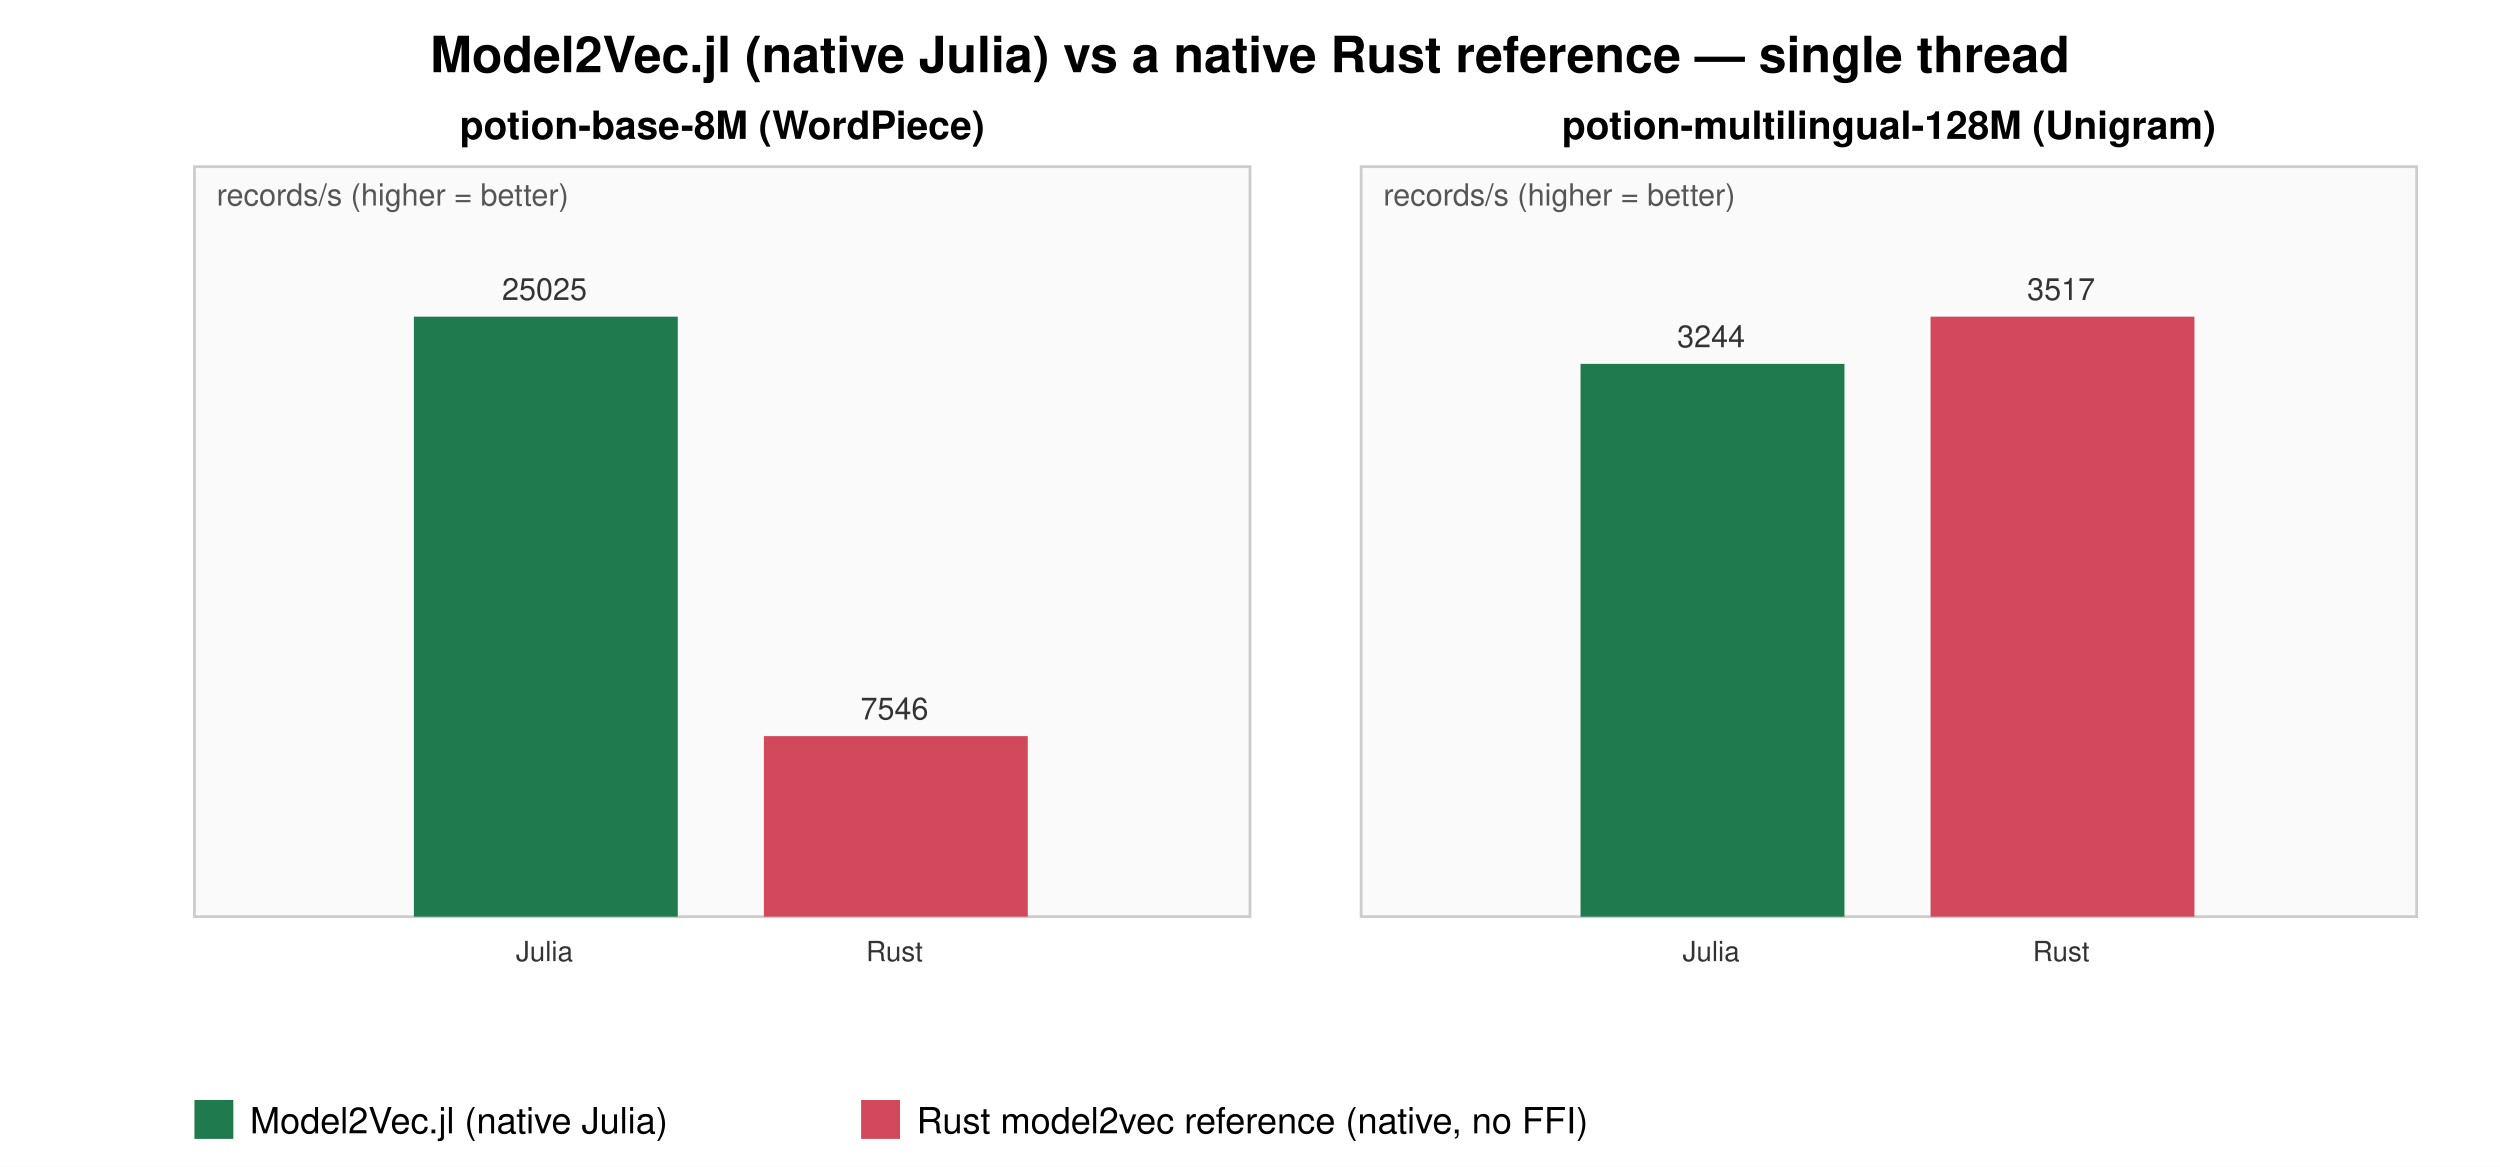
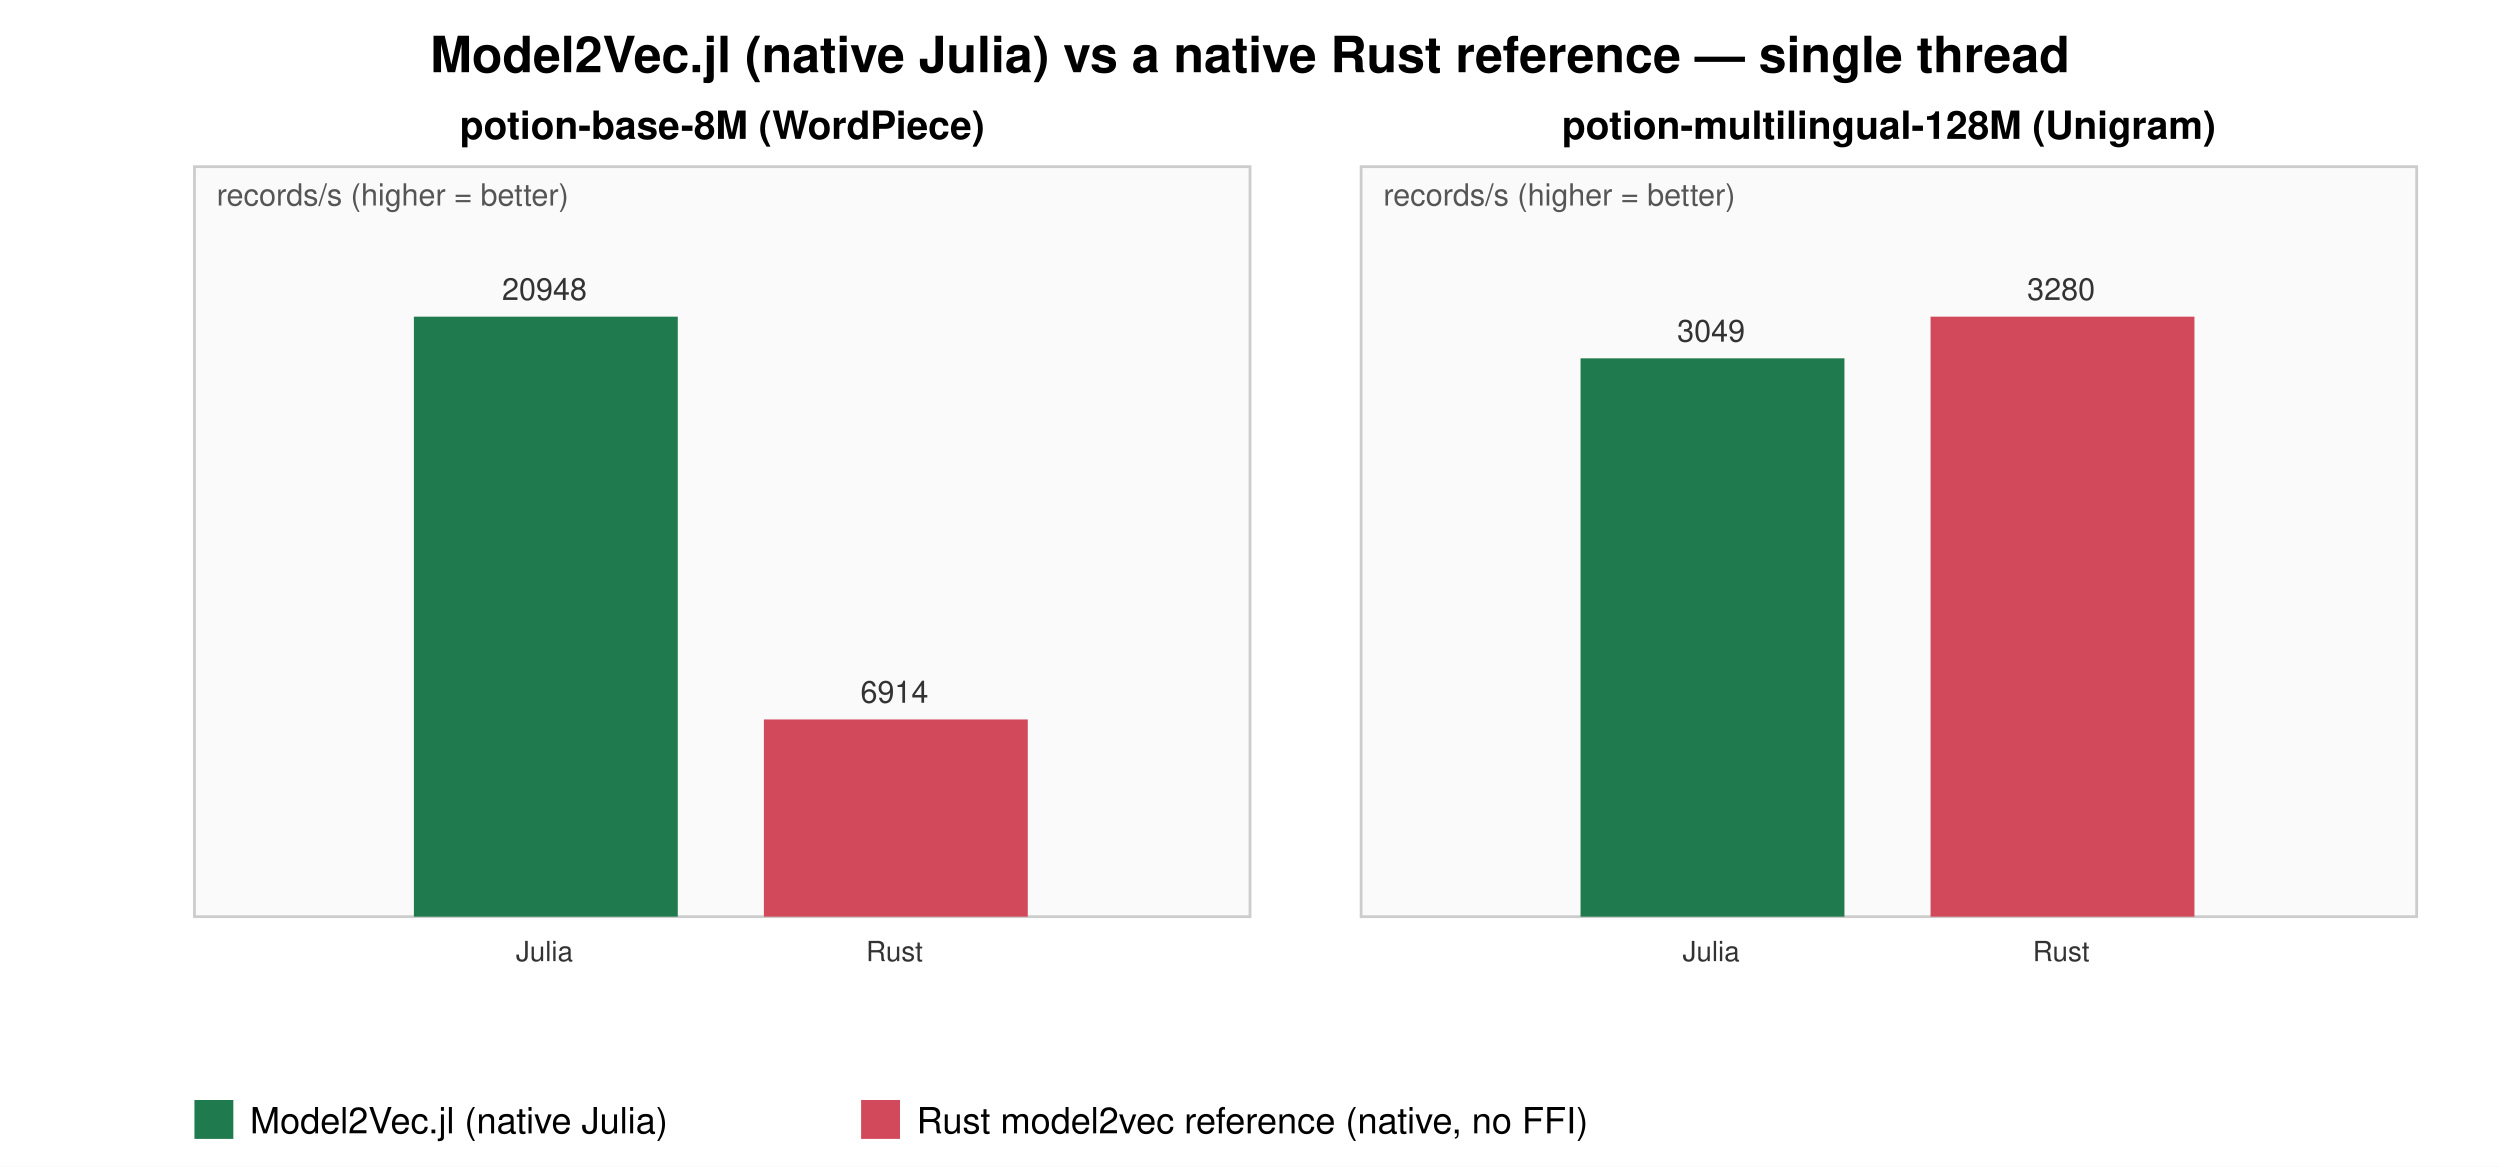
<svg xmlns="http://www.w3.org/2000/svg" width="900" height="420" font-family="Helvetica,Arial,sans-serif">
  <rect width="900" height="420" fill="white" />
  <text x="450" y="26" text-anchor="middle" font-size="18" font-weight="bold">Model2Vec.jl (native Julia) vs a native Rust reference — single thread</text>
  <text x="260" y="50" text-anchor="middle" font-size="14" font-weight="bold">potion-base-8M (WordPiece)</text>
  <rect x="70" y="60" width="380" height="270" fill="#fafafa" stroke="#ccc" />
  <rect x="149" y="114" width="95" height="216" fill="#1f7a4d" />
-   <text x="196" y="108" text-anchor="middle" font-size="11" fill="#333">25025</text>
+   <text x="196" y="108" text-anchor="middle" font-size="11" fill="#333">20948</text>
  <text x="196" y="346" text-anchor="middle" font-size="10" fill="#333">Julia</text>
-   <rect x="275" y="265" width="95" height="65" fill="#d1495b" />
-   <text x="322" y="259" text-anchor="middle" font-size="11" fill="#333">7546</text>
+   <rect x="275" y="259" width="95" height="71" fill="#d1495b" />
+   <text x="322" y="253" text-anchor="middle" font-size="11" fill="#333">6914</text>
  <text x="322" y="346" text-anchor="middle" font-size="10" fill="#333">Rust</text>
  <text x="78" y="74" font-size="11" fill="#555">records/s (higher = better)</text>
  <text x="680" y="50" text-anchor="middle" font-size="14" font-weight="bold">potion-multilingual-128M (Unigram)</text>
  <rect x="490" y="60" width="380" height="270" fill="#fafafa" stroke="#ccc" />
-   <rect x="569" y="131" width="95" height="199" fill="#1f7a4d" />
-   <text x="616" y="125" text-anchor="middle" font-size="11" fill="#333">3244</text>
+   <rect x="569" y="129" width="95" height="201" fill="#1f7a4d" />
+   <text x="616" y="123" text-anchor="middle" font-size="11" fill="#333">3049</text>
  <text x="616" y="346" text-anchor="middle" font-size="10" fill="#333">Julia</text>
  <rect x="695" y="114" width="95" height="216" fill="#d1495b" />
-   <text x="742" y="108" text-anchor="middle" font-size="11" fill="#333">3517</text>
+   <text x="742" y="108" text-anchor="middle" font-size="11" fill="#333">3280</text>
  <text x="742" y="346" text-anchor="middle" font-size="10" fill="#333">Rust</text>
  <text x="498" y="74" font-size="11" fill="#555">records/s (higher = better)</text>
  <rect x="70" y="396" width="14" height="14" fill="#1f7a4d" />
  <text x="90" y="408" font-size="13">Model2Vec.jl (native Julia)</text>
  <rect x="310" y="396" width="14" height="14" fill="#d1495b" />
  <text x="330" y="408" font-size="13">Rust model2vec reference (native, no FFI)</text>
</svg>
